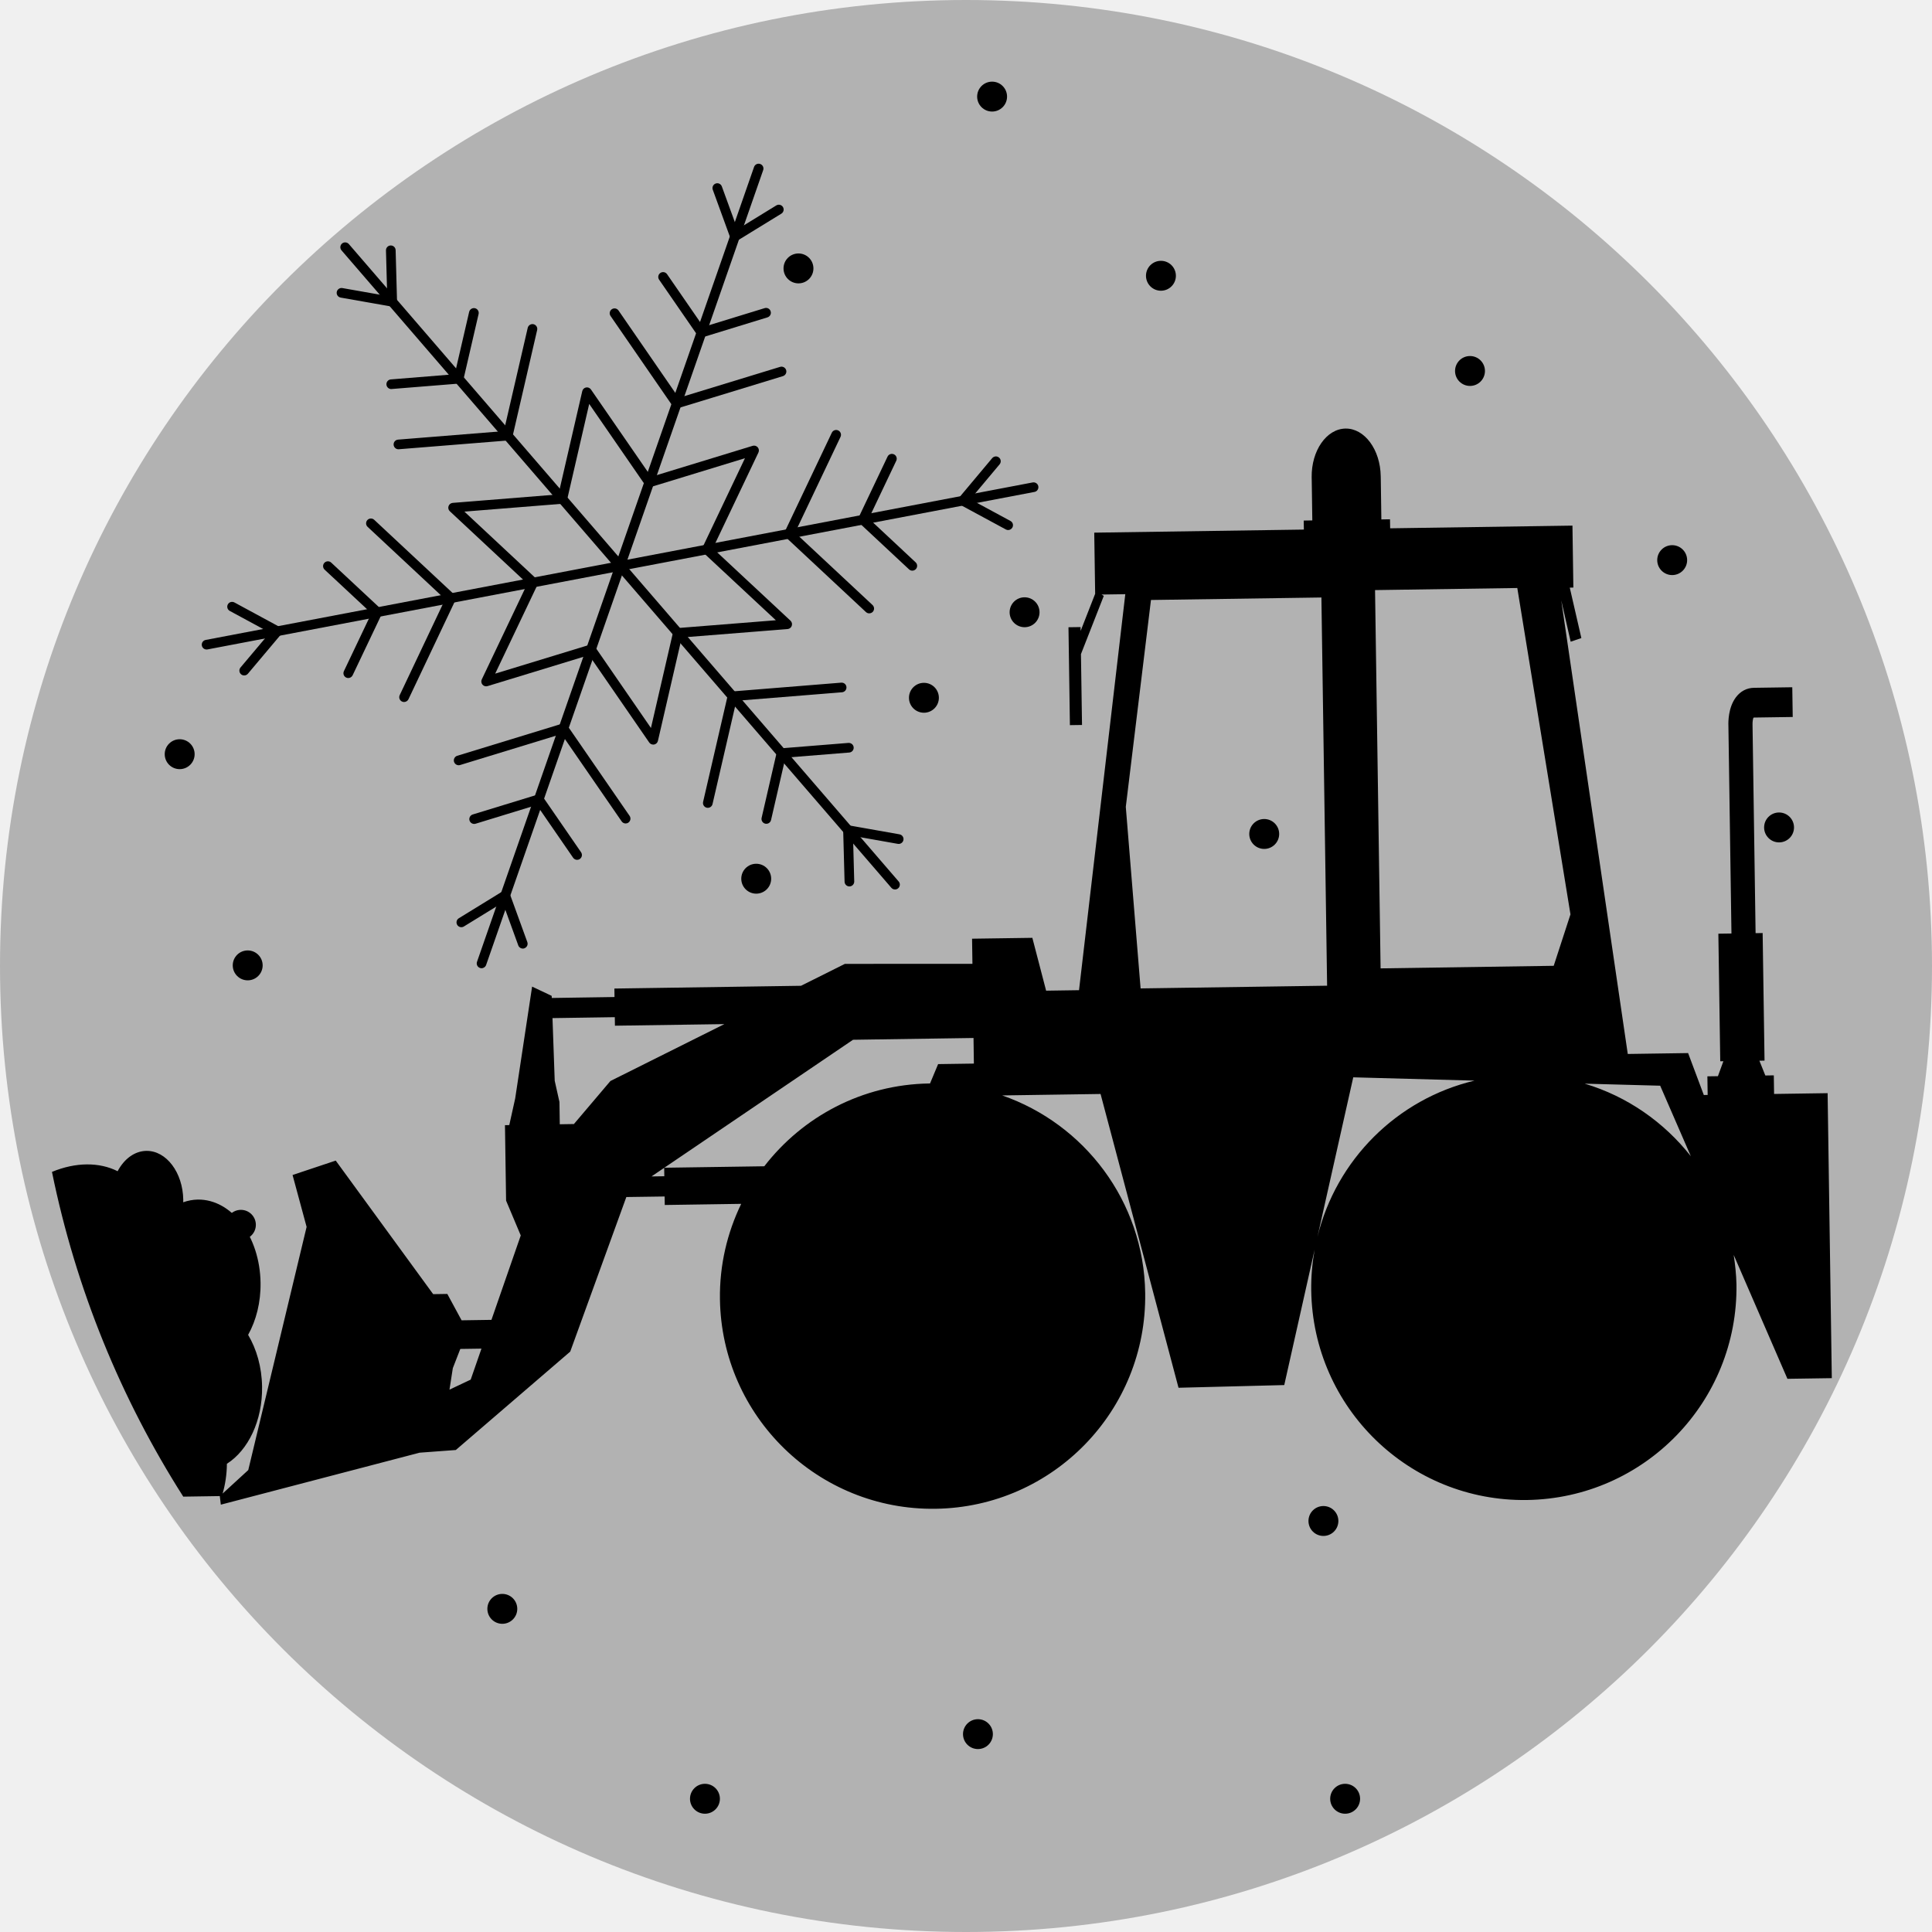
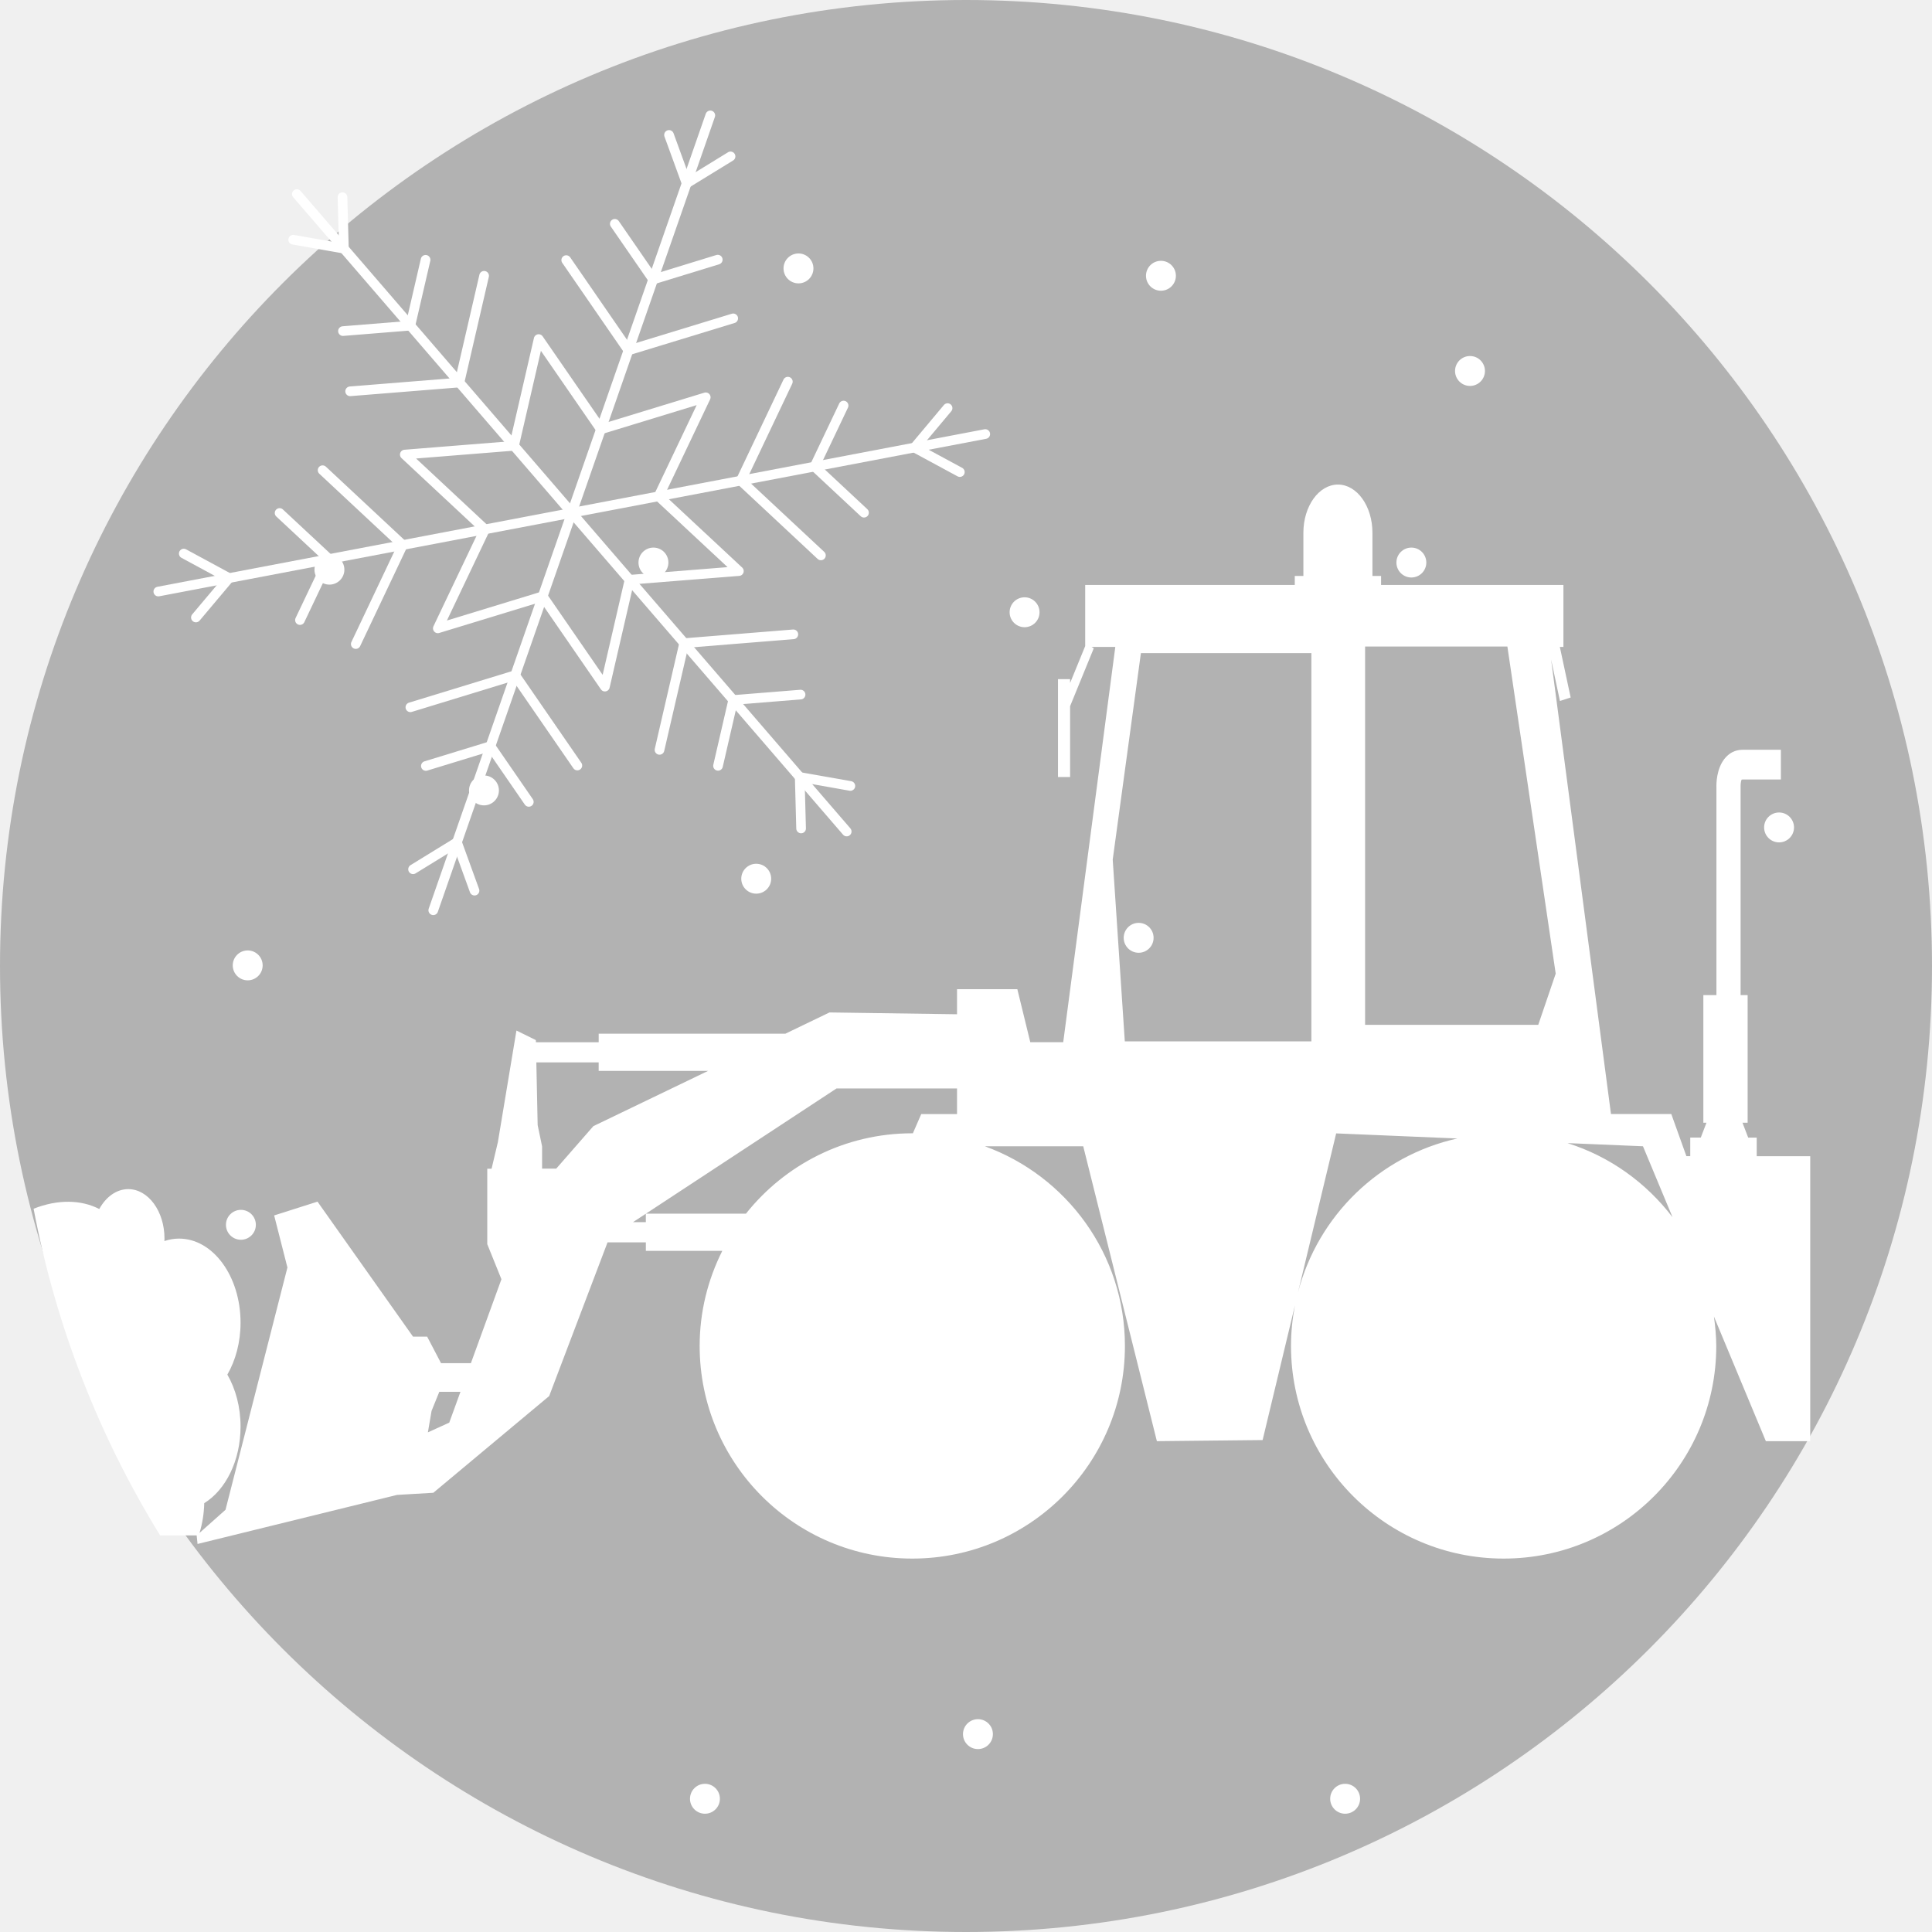
<svg xmlns="http://www.w3.org/2000/svg" version="1.1" id="Ebene_1" x="0px" y="0px" width="100px" height="100px" viewBox="0 0 100 100" enable-background="new 0 0 100 100" xml:space="preserve">
  <circle fill="#B2B2B2" cx="50" cy="50" r="50" />
  <g>
-     <circle cx="51.351" cy="5" r="0.774" />
-     <circle cx="76.087" cy="19.202" r="0.774" />
-     <circle cx="53.032" cy="31.69" r="0.774" />
-     <circle cx="65.436" cy="43.166" r="0.774" />
-     <circle cx="86.552" cy="28.992" r="0.774" />
-     <circle cx="9.3" cy="39.037" r="0.774" />
-     <circle cx="47.822" cy="36.117" r="0.774" />
-     <circle cx="41.329" cy="13.893" r="0.774" />
-     <circle cx="60.09" cy="14.274" r="0.774" />
-     <circle cx="12.821" cy="49.968" r="0.774" />
-     <circle cx="31.923" cy="59.544" r="0.774" />
-     <circle cx="92.084" cy="42.828" r="0.774" />
-     <circle cx="12.469" cy="63.396" r="0.774" />
-     <circle cx="39.142" cy="45.482" r="0.774" />
-     <circle cx="50.618" cy="89.758" r="0.773" />
-     <circle cx="69.624" cy="93.104" r="0.774" />
-     <circle cx="68.5" cy="78.726" r="0.774" />
-     <circle cx="36.488" cy="93.104" r="0.774" />
-     <circle cx="26" cy="83.274" r="0.774" />
+     <circle fill="#FFFFFF" cx="17.051" cy="29.486" r="0.774" />
+     <circle fill="#FFFFFF" cx="76.087" cy="19.202" r="0.774" />
+     <circle fill="#FFFFFF" cx="53.032" cy="31.69" r="0.774" />
+     <circle fill="#FFFFFF" cx="58.936" cy="48.541" r="0.774" />
+     <circle fill="#FFFFFF" cx="73.052" cy="29.117" r="0.774" />
+     <circle fill="#FFFFFF" cx="25.05" cy="40.912" r="0.774" />
+     <circle fill="#FFFFFF" cx="33.822" cy="29.117" r="0.774" />
+     <circle fill="#FFFFFF" cx="41.329" cy="13.893" r="0.774" />
+     <circle fill="#FFFFFF" cx="60.09" cy="14.274" r="0.774" />
+     <circle fill="#FFFFFF" cx="12.821" cy="49.968" r="0.774" />
+     <circle fill="#FFFFFF" cx="31.923" cy="59.544" r="0.774" />
+     <circle fill="#FFFFFF" cx="92.084" cy="42.828" r="0.774" />
+     <circle fill="#FFFFFF" cx="12.469" cy="63.396" r="0.774" />
+     <circle fill="#FFFFFF" cx="39.142" cy="45.482" r="0.774" />
+     <circle fill="#FFFFFF" cx="50.618" cy="89.758" r="0.774" />
+     <circle fill="#FFFFFF" cx="69.624" cy="93.104" r="0.774" />
+     <circle fill="#FFFFFF" cx="36.488" cy="93.104" r="0.774" />
  </g>
  <g>
-     <path d="M33.809,38.539c-0.081,0-0.159-0.04-0.206-0.108l-3.117-4.522l-5.25,1.604c-0.095,0.03-0.198,0-0.263-0.076   c-0.064-0.075-0.079-0.181-0.036-0.271l2.36-4.958l-4.015-3.747c-0.073-0.067-0.098-0.171-0.065-0.265   c0.032-0.093,0.117-0.159,0.216-0.167l5.471-0.438l1.234-5.347c0.022-0.097,0.1-0.171,0.197-0.189   c0.097-0.018,0.196,0.022,0.252,0.104l3.12,4.522l5.25-1.605c0.097-0.029,0.198,0.001,0.263,0.076   c0.064,0.075,0.079,0.181,0.036,0.271l-2.359,4.958l4.019,3.746c0.073,0.068,0.098,0.172,0.065,0.266   c-0.032,0.093-0.117,0.159-0.216,0.167l-5.476,0.436l-1.235,5.352c-0.022,0.097-0.1,0.171-0.197,0.189   C33.84,38.538,33.825,38.539,33.809,38.539z M30.588,33.366c0.081,0,0.158,0.039,0.206,0.108l2.899,4.206l1.149-4.978   c0.024-0.106,0.115-0.185,0.224-0.193l5.092-0.405l-3.738-3.484c-0.08-0.075-0.102-0.192-0.055-0.291l2.194-4.612l-4.882,1.493   c-0.105,0.032-0.217-0.007-0.279-0.097l-2.901-4.206l-1.147,4.973c-0.024,0.106-0.115,0.185-0.224,0.193l-5.089,0.408l3.734,3.485   c0.08,0.074,0.102,0.192,0.055,0.29l-2.195,4.611l4.883-1.491C30.539,33.37,30.563,33.366,30.588,33.366z" />
+     <polygon fill="none" stroke="#FFFFFF" stroke-width="0.5" stroke-linecap="round" stroke-linejoin="round" points="26.606,23.075    27.881,17.55 31.104,22.222 36.529,20.564 34.091,25.688 38.244,29.559 32.586,30.009 31.309,35.539 28.088,30.866 22.662,32.523    25.101,27.4 20.952,23.528  " />
    <g>
-       <path d="M20.623,23.254c-0.129,0-0.238-0.099-0.249-0.23c-0.011-0.138,0.091-0.258,0.229-0.269l5.476-0.44l1.236-5.346    c0.031-0.135,0.169-0.218,0.3-0.188c0.135,0.031,0.219,0.166,0.188,0.3l-1.277,5.524c-0.024,0.106-0.115,0.184-0.224,0.193    l-5.658,0.455C20.636,23.253,20.629,23.254,20.623,23.254z" />
-       <path d="M32.097,29.544c-0.07,0-0.14-0.029-0.189-0.087L17.677,12.959c-0.09-0.104-0.079-0.262,0.026-0.353    c0.104-0.089,0.262-0.078,0.353,0.026l14.231,16.498c0.09,0.104,0.079,0.262-0.026,0.353    C32.213,29.524,32.155,29.544,32.097,29.544z" />
-       <path d="M20.251,20.137c-0.129,0-0.238-0.099-0.249-0.23c-0.011-0.138,0.091-0.258,0.229-0.269l3.305-0.267l0.748-3.23    c0.032-0.134,0.169-0.217,0.3-0.188c0.135,0.031,0.219,0.166,0.188,0.3l-0.789,3.408c-0.024,0.106-0.115,0.184-0.224,0.193    l-3.487,0.281C20.265,20.137,20.258,20.137,20.251,20.137z" />
-       <path d="M20.3,15.869c-0.015,0-0.029-0.001-0.043-0.004l-2.624-0.462c-0.136-0.024-0.227-0.153-0.203-0.29    c0.024-0.136,0.157-0.227,0.29-0.203l2.322,0.409l-0.064-2.357c-0.004-0.138,0.105-0.253,0.243-0.257c0.002,0,0.005,0,0.007,0    c0.135,0,0.246,0.107,0.25,0.243l0.073,2.663c0.002,0.075-0.03,0.147-0.087,0.196C20.417,15.848,20.359,15.869,20.3,15.869z" />
+       <polyline fill="none" stroke="#FFFFFF" stroke-width="0.5" stroke-linecap="round" stroke-linejoin="round" points="    18.123,20.254 23.781,19.799 25.058,14.275   " />
+       <line fill="none" stroke="#FFFFFF" stroke-width="0.5" stroke-linecap="round" stroke-linejoin="round" x1="15.366" y1="10.046" x2="29.597" y2="26.544" />
+       <polyline fill="none" stroke="#FFFFFF" stroke-width="0.5" stroke-linecap="round" stroke-linejoin="round" points="    17.752,17.137 21.239,16.856 22.028,13.448   " />
+       <polyline fill="none" stroke="#FFFFFF" stroke-width="0.5" stroke-linecap="round" stroke-linejoin="round" points="    15.176,12.407 17.8,12.869 17.727,10.206   " />
    </g>
    <g>
-       <path d="M20.915,36.336c-0.036,0-0.072-0.008-0.107-0.024c-0.125-0.059-0.178-0.208-0.119-0.333l2.352-4.962l-4.013-3.747    c-0.101-0.094-0.106-0.252-0.012-0.353s0.253-0.105,0.353-0.012l4.147,3.871c0.08,0.074,0.102,0.191,0.056,0.29l-2.43,5.127    C21.098,36.283,21.008,36.336,20.915,36.336z" />
-       <path d="M10.693,33.618c-0.118,0-0.222-0.083-0.245-0.203c-0.026-0.136,0.063-0.267,0.199-0.292l21.403-4.074    c0.138-0.026,0.267,0.063,0.292,0.199s-0.063,0.267-0.199,0.292l-21.403,4.074C10.725,33.617,10.709,33.618,10.693,33.618z" />
-       <path d="M18.026,35.095c-0.036,0-0.073-0.008-0.107-0.024c-0.125-0.059-0.178-0.208-0.118-0.333l1.424-2.994l-2.423-2.259    c-0.101-0.094-0.106-0.252-0.012-0.353c0.094-0.1,0.252-0.106,0.353-0.012l2.557,2.384c0.08,0.074,0.102,0.191,0.055,0.29    l-1.503,3.159C18.209,35.042,18.119,35.095,18.026,35.095z" />
-       <path d="M12.64,34.961c-0.057,0-0.114-0.019-0.161-0.059c-0.105-0.089-0.119-0.247-0.03-0.353l1.519-1.804l-2.074-1.123    c-0.121-0.065-0.167-0.217-0.101-0.339c0.065-0.122,0.218-0.165,0.339-0.101l2.344,1.269c0.066,0.036,0.112,0.099,0.126,0.173    c0.014,0.074-0.006,0.15-0.054,0.208l-1.716,2.039C12.782,34.931,12.711,34.961,12.64,34.961z" />
+       <polyline fill="none" stroke="#FFFFFF" stroke-width="0.5" stroke-linecap="round" stroke-linejoin="round" points="    18.415,33.336 20.845,28.209 16.698,24.338   " />
+       <line fill="none" stroke="#FFFFFF" stroke-width="0.5" stroke-linecap="round" stroke-linejoin="round" x1="8.194" y1="30.618" x2="29.597" y2="26.544" />
+       <polyline fill="none" stroke="#FFFFFF" stroke-width="0.5" stroke-linecap="round" stroke-linejoin="round" points="    15.526,32.095 17.029,28.936 14.472,26.552   " />
+       <polyline fill="none" stroke="#FFFFFF" stroke-width="0.5" stroke-linecap="round" stroke-linejoin="round" points="10.14,31.961     11.856,29.922 9.512,28.653   " />
    </g>
    <g>
-       <path d="M32.383,42.623c-0.079,0-0.157-0.038-0.206-0.108l-3.117-4.522l-5.246,1.605c-0.132,0.04-0.271-0.035-0.313-0.166    c-0.04-0.132,0.034-0.272,0.166-0.313l5.421-1.659c0.106-0.032,0.217,0.008,0.279,0.097l3.221,4.673    c0.078,0.114,0.049,0.27-0.064,0.348C32.481,42.609,32.432,42.623,32.383,42.623z" />
-       <path d="M24.926,50.115c-0.027,0-0.055-0.004-0.083-0.014c-0.13-0.045-0.199-0.188-0.153-0.318l7.171-20.571    c0.045-0.13,0.188-0.2,0.318-0.153c0.13,0.045,0.199,0.188,0.153,0.318l-7.171,20.571C25.126,50.05,25.029,50.115,24.926,50.115z" />
-       <path d="M29.871,44.505c-0.079,0-0.157-0.038-0.206-0.108l-1.882-2.731l-3.167,0.97c-0.133,0.039-0.272-0.035-0.313-0.166    c-0.04-0.132,0.034-0.272,0.166-0.313l3.342-1.023c0.104-0.032,0.217,0.007,0.279,0.097l1.986,2.882    c0.078,0.114,0.049,0.27-0.064,0.348C29.97,44.491,29.92,44.505,29.871,44.505z" />
-       <path d="M27.061,49.099c-0.102,0-0.198-0.063-0.235-0.165l-0.805-2.215l-2.011,1.236c-0.116,0.072-0.271,0.036-0.344-0.082    c-0.072-0.118-0.036-0.271,0.082-0.344l2.272-1.397c0.063-0.039,0.143-0.049,0.213-0.023c0.071,0.024,0.127,0.08,0.152,0.15    l0.909,2.503c0.047,0.13-0.02,0.273-0.149,0.32C27.118,49.094,27.089,49.099,27.061,49.099z" />
+       <polyline fill="none" stroke="#FFFFFF" stroke-width="0.5" stroke-linecap="round" stroke-linejoin="round" points="    29.883,39.623 26.662,34.95 21.241,36.609   " />
+       <line fill="none" stroke="#FFFFFF" stroke-width="0.5" stroke-linecap="round" stroke-linejoin="round" x1="22.426" y1="47.115" x2="29.597" y2="26.544" />
+       <polyline fill="none" stroke="#FFFFFF" stroke-width="0.5" stroke-linecap="round" stroke-linejoin="round" points="    27.371,41.505 25.385,38.623 22.043,39.646   " />
+       <polyline fill="none" stroke="#FFFFFF" stroke-width="0.5" stroke-linecap="round" stroke-linejoin="round" points="    24.561,46.099 23.652,43.596 21.38,44.993   " />
    </g>
    <g>
-       <path d="M36.636,41.813c-0.019,0-0.037-0.002-0.056-0.006c-0.135-0.031-0.219-0.166-0.188-0.3l1.277-5.524    c0.024-0.106,0.115-0.184,0.224-0.193l5.65-0.456c0.142-0.009,0.258,0.091,0.269,0.229c0.011,0.138-0.091,0.258-0.229,0.269    l-5.468,0.441l-1.235,5.346C36.853,41.735,36.75,41.813,36.636,41.813z" />
-       <path d="M46.325,46.039c-0.07,0-0.14-0.029-0.189-0.087L31.908,29.457c-0.09-0.104-0.079-0.262,0.026-0.353    c0.104-0.089,0.262-0.078,0.353,0.026l14.228,16.495c0.09,0.104,0.079,0.262-0.026,0.353    C46.441,46.019,46.383,46.039,46.325,46.039z" />
-       <path d="M39.665,42.639c-0.019,0-0.037-0.002-0.056-0.006c-0.135-0.031-0.218-0.166-0.188-0.3l0.786-3.407    c0.024-0.106,0.115-0.184,0.224-0.193l3.486-0.28c0.136-0.006,0.258,0.091,0.269,0.229c0.011,0.138-0.091,0.258-0.229,0.269    l-3.303,0.265l-0.745,3.229C39.882,42.561,39.779,42.639,39.665,42.639z" />
-       <path d="M43.965,45.881c-0.135,0-0.246-0.107-0.25-0.243l-0.072-2.664c-0.002-0.075,0.03-0.147,0.087-0.196    c0.057-0.049,0.134-0.068,0.207-0.057l2.622,0.464c0.136,0.024,0.227,0.154,0.203,0.29c-0.024,0.137-0.155,0.227-0.29,0.203    l-2.32-0.411l0.063,2.357c0.003,0.138-0.105,0.253-0.243,0.257C43.969,45.881,43.967,45.881,43.965,45.881z" />
+       <polyline fill="none" stroke="#FFFFFF" stroke-width="0.5" stroke-linecap="round" stroke-linejoin="round" points="    41.063,32.833 35.413,33.289 34.136,38.813   " />
+       <line fill="none" stroke="#FFFFFF" stroke-width="0.5" stroke-linecap="round" stroke-linejoin="round" x1="43.825" y1="43.039" x2="29.597" y2="26.544" />
+       <polyline fill="none" stroke="#FFFFFF" stroke-width="0.5" stroke-linecap="round" stroke-linejoin="round" points="    41.437,35.952 37.951,36.232 37.165,39.639   " />
+       <polyline fill="none" stroke="#FFFFFF" stroke-width="0.5" stroke-linecap="round" stroke-linejoin="round" points="    44.015,40.681 41.393,40.217 41.465,42.881   " />
    </g>
    <g>
-       <path d="M44.991,31.747c-0.061,0-0.123-0.022-0.17-0.067l-4.146-3.869c-0.08-0.074-0.102-0.191-0.055-0.29l2.434-5.123    c0.059-0.125,0.209-0.178,0.333-0.118c0.125,0.059,0.178,0.208,0.118,0.333l-2.355,4.958l4.012,3.745    c0.101,0.094,0.106,0.252,0.012,0.353C45.125,31.72,45.058,31.747,44.991,31.747z" />
-       <path d="M32.097,29.544c-0.118,0-0.222-0.083-0.245-0.203c-0.026-0.136,0.063-0.267,0.199-0.292l21.4-4.078    c0.136-0.024,0.267,0.063,0.292,0.199c0.026,0.136-0.063,0.267-0.198,0.292l-21.4,4.078    C32.128,29.542,32.112,29.544,32.097,29.544z" />
-       <path d="M47.221,29.537c-0.061,0-0.123-0.022-0.17-0.067l-2.558-2.388c-0.08-0.074-0.102-0.191-0.055-0.29l1.501-3.157    c0.059-0.125,0.209-0.177,0.333-0.118c0.125,0.059,0.178,0.208,0.118,0.333l-1.422,2.991l2.424,2.264    c0.101,0.094,0.106,0.252,0.012,0.353C47.354,29.51,47.288,29.537,47.221,29.537z" />
-       <path d="M52.182,27.435c-0.041,0-0.082-0.01-0.119-0.03l-2.346-1.268c-0.066-0.036-0.113-0.099-0.127-0.173    s0.006-0.15,0.054-0.208l1.712-2.043c0.09-0.105,0.246-0.119,0.352-0.031c0.106,0.088,0.12,0.246,0.031,0.352l-1.515,1.808    l2.077,1.123c0.122,0.065,0.167,0.217,0.101,0.338C52.355,27.388,52.27,27.435,52.182,27.435z" />
+       <polyline fill="none" stroke="#FFFFFF" stroke-width="0.5" stroke-linecap="round" stroke-linejoin="round" points="    40.779,19.755 38.345,24.878 42.491,28.747   " />
+       <line fill="none" stroke="#FFFFFF" stroke-width="0.5" stroke-linecap="round" stroke-linejoin="round" x1="50.997" y1="22.466" x2="29.597" y2="26.544" />
+       <polyline fill="none" stroke="#FFFFFF" stroke-width="0.5" stroke-linecap="round" stroke-linejoin="round" points="    43.664,20.992 42.163,24.149 44.721,26.537   " />
+       <polyline fill="none" stroke="#FFFFFF" stroke-width="0.5" stroke-linecap="round" stroke-linejoin="round" points="    49.047,21.124 47.335,23.167 49.681,24.435   " />
    </g>
    <g>
-       <path d="M35.029,21.135c-0.081,0-0.158-0.039-0.206-0.108l-3.221-4.672c-0.078-0.114-0.049-0.27,0.064-0.348    c0.113-0.078,0.269-0.05,0.348,0.064l3.117,4.522l5.247-1.604c0.134-0.04,0.271,0.035,0.313,0.166    c0.04,0.132-0.034,0.272-0.166,0.313l-5.422,1.657C35.078,21.132,35.053,21.135,35.029,21.135z" />
-       <path d="M32.097,29.544c-0.027,0-0.055-0.004-0.082-0.014c-0.131-0.045-0.2-0.188-0.154-0.318L39.03,8.641    c0.045-0.13,0.19-0.2,0.318-0.153c0.131,0.045,0.2,0.188,0.154,0.318l-7.169,20.571C32.297,29.479,32.201,29.544,32.097,29.544z" />
-       <path d="M36.309,17.465c-0.081,0-0.158-0.039-0.206-0.108l-1.987-2.88c-0.079-0.114-0.05-0.27,0.063-0.348    c0.113-0.079,0.269-0.051,0.348,0.063l1.883,2.729l3.167-0.972c0.133-0.042,0.272,0.033,0.312,0.166    c0.041,0.132-0.033,0.271-0.166,0.312l-3.342,1.026C36.358,17.461,36.333,17.465,36.309,17.465z" />
-       <path d="M38.041,12.49c-0.028,0-0.056-0.004-0.083-0.014c-0.071-0.024-0.126-0.08-0.152-0.15l-0.913-2.506    c-0.047-0.129,0.02-0.273,0.149-0.32c0.131-0.047,0.273,0.02,0.32,0.149l0.808,2.218l2.011-1.234    c0.119-0.072,0.272-0.035,0.344,0.082c0.072,0.118,0.036,0.271-0.082,0.344l-2.272,1.395C38.132,12.477,38.086,12.49,38.041,12.49    z" />
+       <polyline fill="none" stroke="#FFFFFF" stroke-width="0.5" stroke-linecap="round" stroke-linejoin="round" points="    29.308,13.463 32.529,18.135 37.951,16.478   " />
+       <line fill="none" stroke="#FFFFFF" stroke-width="0.5" stroke-linecap="round" stroke-linejoin="round" x1="36.766" y1="5.973" x2="29.597" y2="26.544" />
+       <polyline fill="none" stroke="#FFFFFF" stroke-width="0.5" stroke-linecap="round" stroke-linejoin="round" points="    31.822,11.585 33.809,14.465 37.151,13.439   " />
+       <polyline fill="none" stroke="#FFFFFF" stroke-width="0.5" stroke-linecap="round" stroke-linejoin="round" points="34.628,6.984     35.541,9.49 37.813,8.095   " />
    </g>
  </g>
-   <path d="M89.736,64.955l2.781,6.412l2.297-0.034l-0.217-14.751l-2.771,0.041l-0.014-0.963l-0.439,0.007l-0.307-0.765l0.266-0.004  l-0.098-6.604L90.869,48.3l-0.158-10.774v-0.034c-0.006-0.128,0.025-0.308,0.049-0.345c0,0,0.014-0.007,0.049-0.007l1.982-0.029  l-0.023-1.539l-1.98,0.029c-0.377,0.005-0.703,0.176-0.941,0.495c-0.395,0.531-0.393,1.267-0.385,1.466l0.158,10.756l-0.678,0.01  l0.098,6.604l0.162-0.003l-0.283,0.774l-0.545,0.008l0.014,0.963l-0.199,0.003l-0.813-2.17l-3.123,0.046l-3.443-23.478l0.488,2.139  l0.553-0.188l-0.6-2.61l0.186-0.003l-0.047-3.207l-9.436,0.139l-0.008-0.467l-0.447,0.007l-0.029-2.034l-0.004-0.202  c-0.02-1.377-0.836-2.481-1.822-2.467c-0.984,0.015-1.771,1.142-1.752,2.519l0.004,0.202l0.029,2.034l-0.445,0.007l0.008,0.467  l-10.85,0.159l0.047,3.165l-0.752,1.923l-0.002-0.201l-0.627,0.009l0.074,5.067l0.627-0.009l-0.055-3.667l1.182-3.014l-0.117-0.07  l1.23-0.018L55.85,51.252l-1.703,0.025l-0.713-2.735l-3.12,0.045l0.019,1.3L43.73,49.89l-2.269,1.134l-9.66,0.143l0.006,0.439  l-3.247,0.049l-0.005-0.109l-1.013-0.48l-0.876,5.789l-0.306,1.38l-0.223,0.003l0.058,3.906l0.759,1.803l-1.517,4.369l-1.545,0.023  l-0.739-1.365l-0.732,0.011l-5.044-6.913l-2.234,0.746l0.727,2.686l-3.02,12.586l-1.327,1.217c0.138-0.479,0.217-0.997,0.221-1.542  c1.099-0.699,1.848-2.228,1.821-3.993c-0.015-1.016-0.285-1.943-0.722-2.68c0.416-0.746,0.658-1.682,0.643-2.697  c-0.035-2.404-1.49-4.33-3.25-4.305c-0.262,0.004-0.513,0.055-0.754,0.139c0.002-0.043,0.005-0.084,0.004-0.127  c-0.021-1.414-0.878-2.549-1.912-2.533c-0.615,0.01-1.153,0.424-1.486,1.053c-0.938-0.473-2.158-0.479-3.398,0.035  c1.24,6.08,3.578,11.754,6.796,16.809l1.896-0.029l-0.005,0.005l0.053,0.439l10.288-2.69l1.875-0.139l5.922-5.093l2.904-8.001  l1.982-0.028l0.007,0.44l3.956-0.059c-0.722,1.494-1.126,3.168-1.1,4.939c0.09,6.077,5.089,10.933,11.167,10.844  c6.079-0.09,10.932-5.09,10.844-11.168c-0.07-4.756-3.154-8.752-7.402-10.227l5.092-0.075L61,71.83l5.473-0.139l1.572-7.008  c-0.123,0.686-0.186,1.393-0.176,2.115c0.09,6.076,5.088,10.932,11.166,10.842c6.078-0.089,10.934-5.089,10.844-11.166  C89.867,65.957,89.811,65.451,89.736,64.955z M24.363,71.409l-1.098,0.519l0.173-1.112l0.387-0.995l1.095-0.016L24.363,71.409z   M31.595,55.953l-1.889,2.227l-0.732,0.012l-0.017-1.154l-0.245-1.097l-0.115-3.244l3.225-0.048l0.007,0.441l5.663-0.082  L31.595,55.953z M34.385,60.882l-0.663,0.01l0.656-0.445L34.385,60.882z M50.408,55.051l-1.851,0.027l-0.42,1.004  c-0.011,0-0.021-0.002-0.032-0.002c-3.487,0.052-6.566,1.725-8.545,4.286l-5.175,0.076l9.768-6.624l6.236-0.092L50.408,55.051  L50.408,55.051z M59.037,51.16l-0.766-9.396l1.303-10.709l8.822-0.129l0.295,20.094L59.037,51.16z M68.189,64.027l1.855-8.265  l6.277,0.171C72.305,56.887,69.16,60.035,68.189,64.027z M80.42,49.99l-8.961,0.133l-0.287-19.58l7.363-0.108l2.752,16.893  L80.42,49.99z M82.023,56.09l3.908,0.106l1.586,3.649C86.129,58.082,84.223,56.746,82.023,56.09z" />
+   <path fill="#FFFFFF" d="M88.713,68.144l2.688,6.451h2.296V59.844h-2.77v-0.962h-0.441l-0.295-0.769h0.266v-6.605h-0.364V40.732  v-0.034c-0.005-0.128,0.028-0.308,0.054-0.344c0,0,0.013-0.007,0.049-0.007h1.982v-1.539h-1.982c-0.378,0-0.706,0.166-0.948,0.481  c-0.402,0.525-0.412,1.261-0.406,1.46v10.758h-0.677v6.605h0.162l-0.295,0.769h-0.545v0.962h-0.199l-0.782-2.181h-3.122  l-3.099-23.526l0.457,2.146l0.555-0.18l-0.56-2.618h0.185v-3.207h-9.438v-0.467h-0.447v-2.034v-0.202c0-1.377-0.8-2.493-1.786-2.493  c-0.986,0-1.788,1.116-1.788,2.493v0.202v2.034h-0.446v0.467H56.169v3.165l-0.781,1.911v-0.201h-0.627v5.067h0.627v-3.667  l1.225-2.996l-0.114-0.071h1.229l-2.696,20.46h-1.704l-0.671-2.746h-3.121v1.299l-6.602-0.094l-2.285,1.101h-9.661v0.441H27.74  l-0.003-0.11l-1.006-0.495l-0.961,5.776l-0.326,1.375h-0.223v3.906l0.733,1.815l-1.581,4.345h-1.545l-0.719-1.375h-0.732  l-4.943-6.986L14.19,62.91l0.687,2.696l-3.205,12.541l-1.345,1.196c0.145-0.477,0.232-0.994,0.244-1.539  c1.108-0.682,1.88-2.199,1.88-3.966c0-1.015-0.257-1.948-0.683-2.689c0.427-0.74,0.683-1.673,0.683-2.688  c0-2.404-1.427-4.352-3.187-4.352c-0.261,0-0.513,0.047-0.755,0.128c0.002-0.043,0.005-0.085,0.005-0.128  c0-1.414-0.84-2.56-1.875-2.56c-0.615,0-1.159,0.407-1.501,1.03c-0.932-0.485-2.151-0.511-3.399-0.015  c1.151,6.098,3.405,11.805,6.548,16.907h1.897l-0.005,0.004l0.046,0.44l10.327-2.539l1.877-0.11l5.996-5.006l3.022-7.957h1.982v0.44  h3.957c-0.744,1.483-1.172,3.151-1.172,4.923c0,6.078,4.927,11.006,11.006,11.006c6.079,0,11.006-4.928,11.006-11.006  c0-4.758-3.024-8.798-7.249-10.335h5.091l3.812,15.264l5.473-0.058l1.676-6.982c-0.133,0.684-0.207,1.389-0.207,2.111  c0,6.078,4.926,11.006,11.006,11.006c6.079,0,11.006-4.928,11.006-11.006C88.83,69.148,88.782,68.643,88.713,68.144z M23.253,73.636  l-1.105,0.502l0.189-1.108l0.401-0.99h1.095L23.253,73.636z M30.712,58.289l-1.922,2.2h-0.732v-1.155l-0.229-1.1l-0.068-3.245h3.226  v0.44h5.664L30.712,58.289z M33.428,63.258h-0.663l0.663-0.435V63.258z M49.535,57.663h-1.851l-0.434,0.998  c-0.011,0-0.021-0.002-0.032-0.002c-3.488,0-6.591,1.627-8.607,4.159h-5.176l9.864-6.48h6.237V57.663z M58.22,53.901l-0.626-9.407  l1.459-10.689h8.824v20.096H58.22z M67.183,66.9l1.977-8.236l6.273,0.264C71.402,59.821,68.214,62.923,67.183,66.9z M79.62,53.045  h-8.963V33.464h7.365l2.501,16.931L79.62,53.045z M81.132,59.167l3.908,0.164l1.53,3.672C85.209,61.218,83.323,59.856,81.132,59.167  z" />
</svg>
